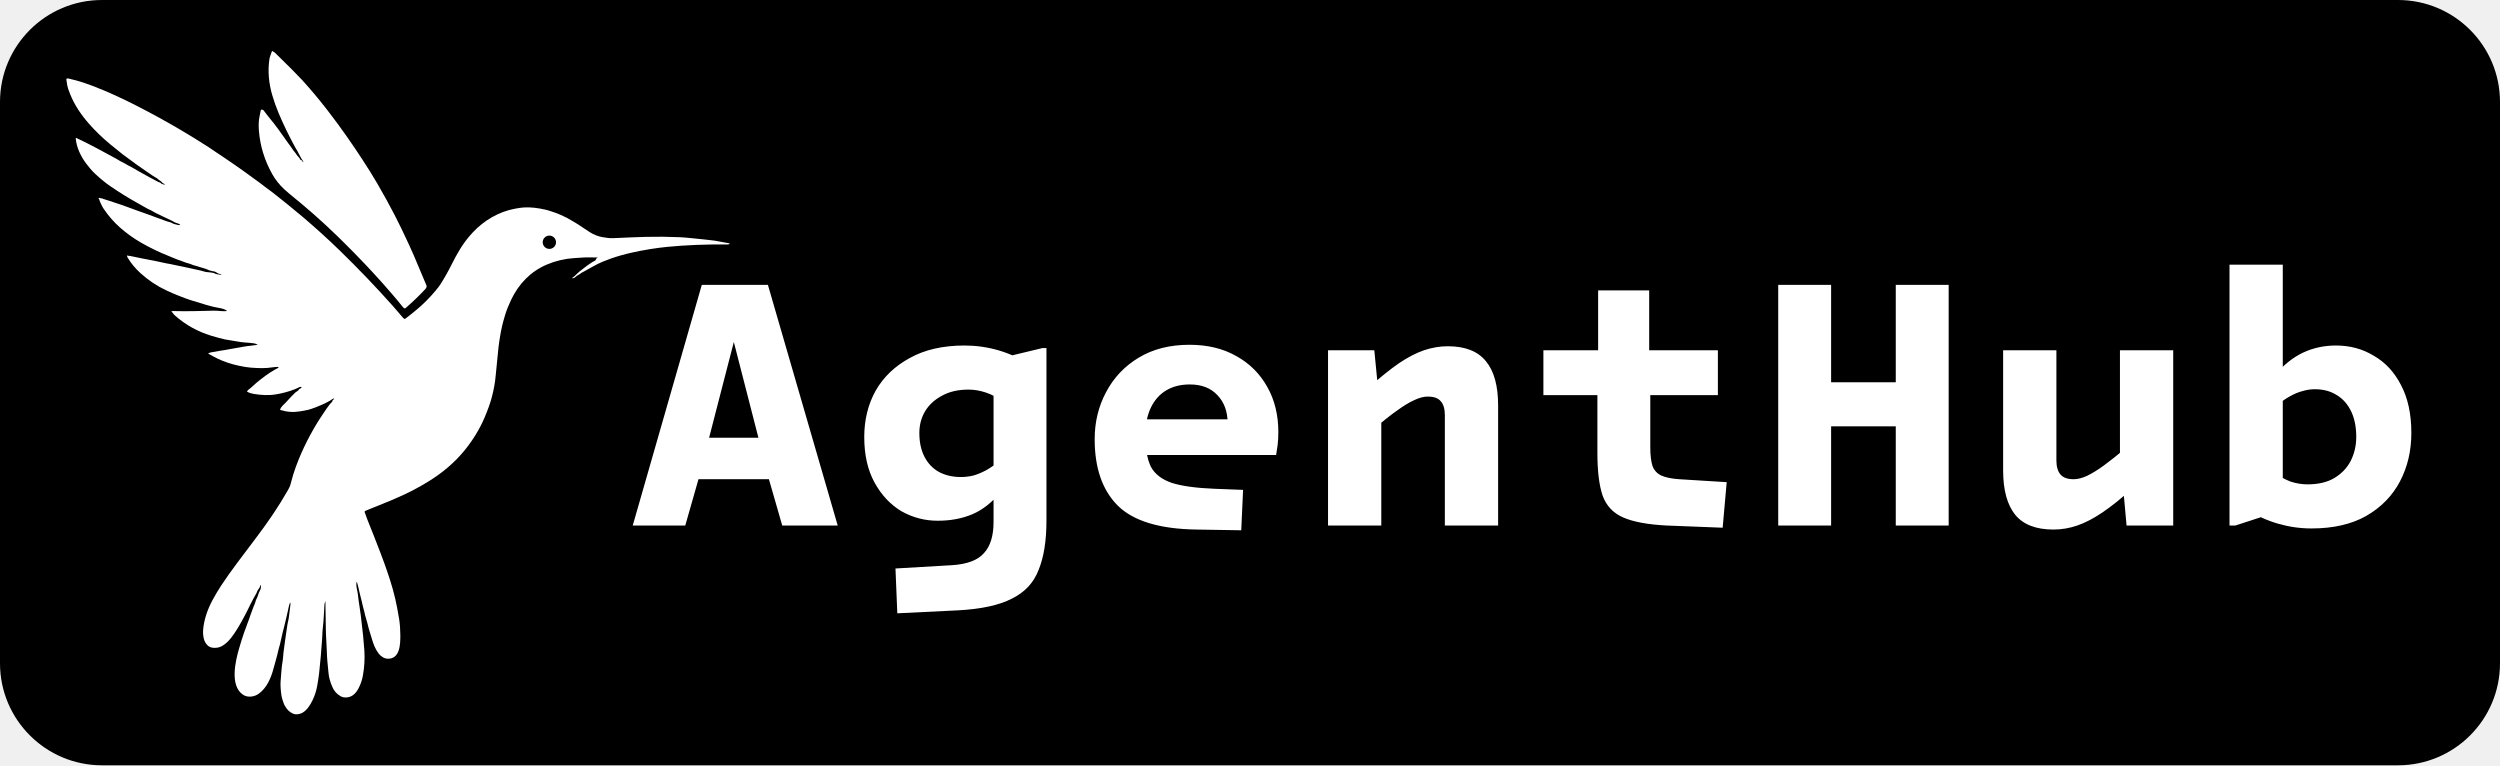
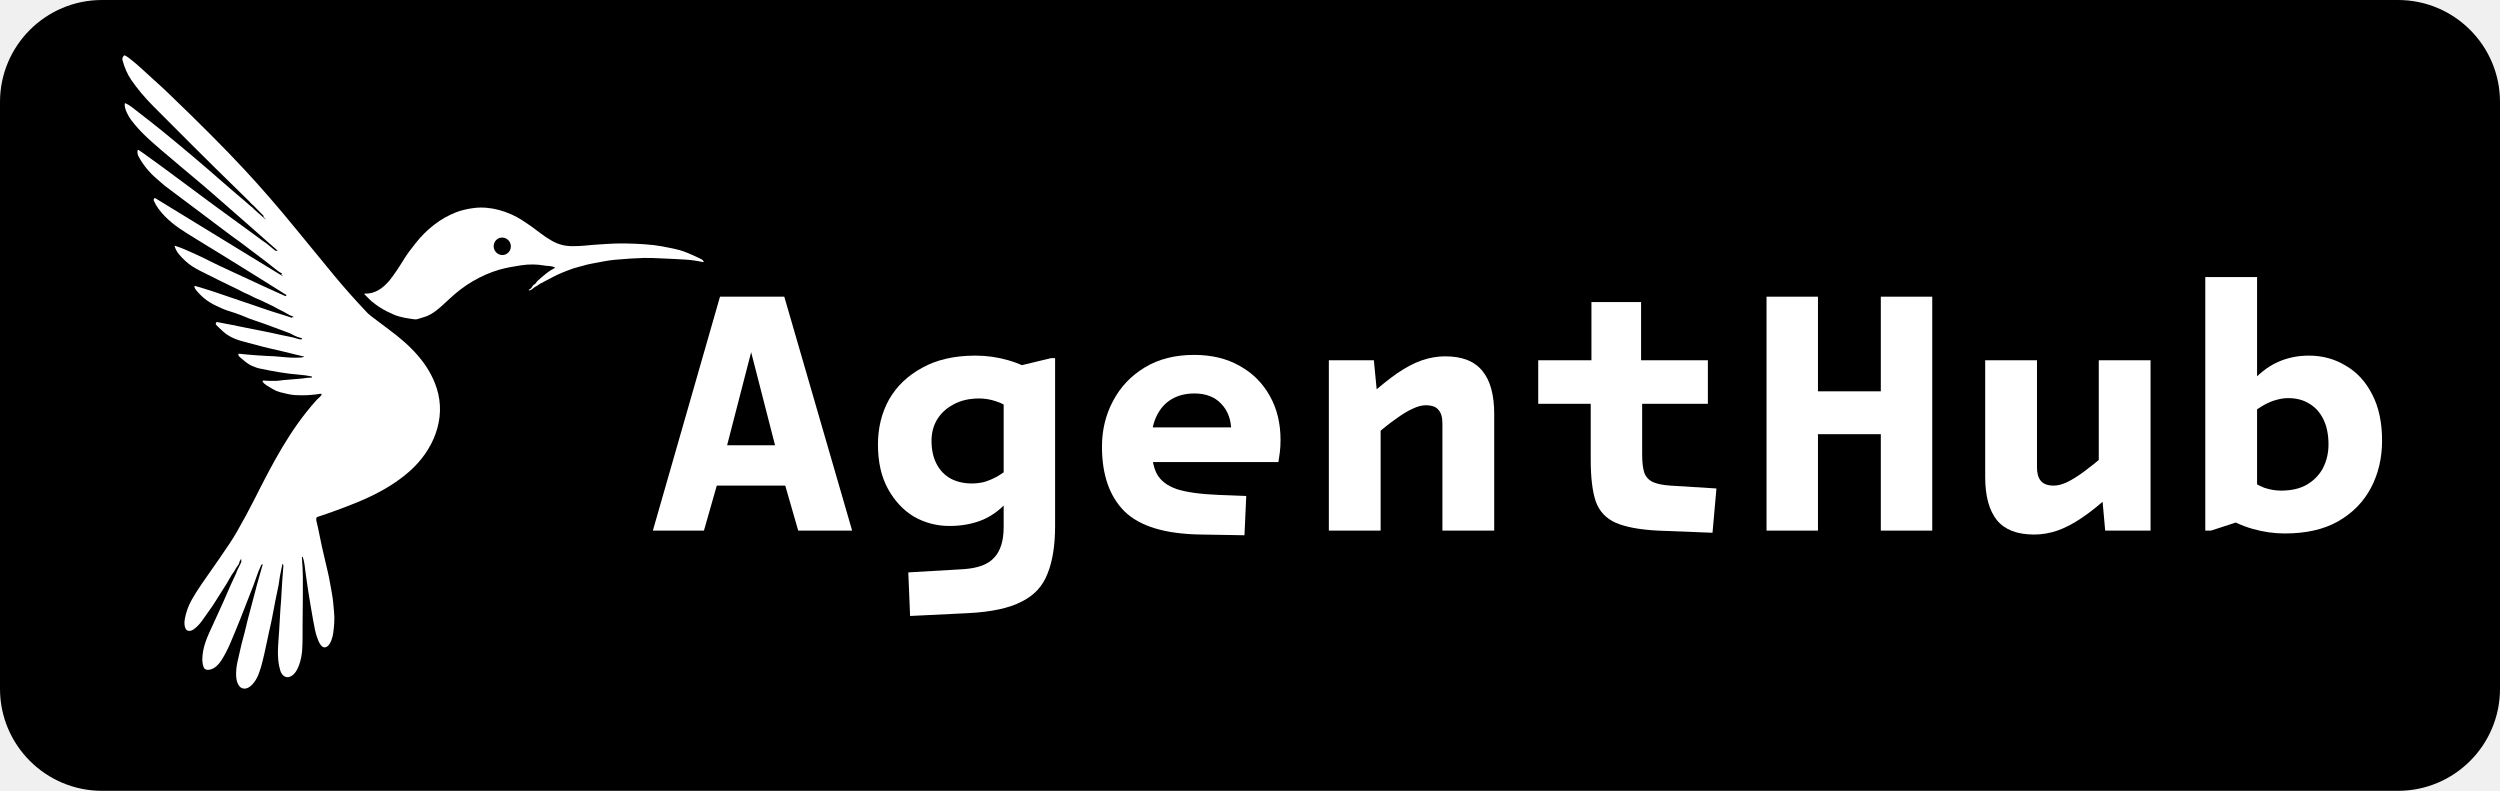
- <svg xmlns="http://www.w3.org/2000/svg" width="490" height="150" viewBox="0 0 490 150" fill="none">
-   <path d="M0 20C0 8.954 8.954 0 20 0H470C481.046 0 490 8.954 490 20V130C490 141.046 481.046 150 470 150H20C8.954 150 0 141.046 0 130V20Z" fill="black" />
-   <path d="M59.399 31.779L59.154 31.448C59.132 31.419 59.101 31.398 59.065 31.39C58.948 31.362 58.873 31.316 58.84 31.25C58.732 31.032 58.605 30.851 58.458 30.706C58.258 30.507 58.142 30.366 58.109 30.283C58.027 30.07 57.694 29.783 57.53 29.52C57.207 29.003 56.766 28.464 56.399 27.937C55.195 26.208 53.999 24.509 52.608 22.86C52.251 22.437 51.898 21.897 51.64 21.604C51.625 21.587 51.605 21.573 51.584 21.566L51.344 21.487C51.32 21.479 51.294 21.477 51.269 21.48C51.243 21.482 51.219 21.49 51.197 21.503C51.175 21.516 51.156 21.533 51.141 21.554C51.127 21.575 51.116 21.598 51.111 21.623C50.989 22.226 50.915 22.588 50.889 22.708C50.688 23.629 50.667 24.591 50.739 25.545C50.972 28.58 51.85 31.447 53.372 34.146C53.979 35.222 54.756 36.204 55.703 37.09C56.071 37.435 56.45 37.765 56.839 38.078C60.101 40.707 63.146 43.394 65.976 46.141C68.402 48.496 70.744 50.889 73.001 53.321C73.911 54.3 74.588 55.046 75.033 55.558C76.163 56.86 77.601 58.465 78.834 60.027C78.956 60.18 79.079 60.306 79.204 60.404C79.242 60.434 79.29 60.45 79.339 60.449C79.388 60.448 79.435 60.43 79.472 60.399C80.854 59.216 82.153 57.966 83.37 56.649C83.54 56.466 83.622 56.271 83.617 56.064C83.616 56.032 83.609 56 83.596 55.97C82.483 53.402 81.362 50.552 80.197 48.029C79.147 45.755 78.216 43.829 77.404 42.252C76.414 40.329 75.281 38.267 74.004 36.065C72.208 32.971 70.076 29.77 67.911 26.667C66.808 25.088 65.575 23.415 64.213 21.649C62.627 19.594 60.973 17.608 59.238 15.706C58.311 14.691 56.523 12.895 53.873 10.318C53.827 10.273 53.772 10.237 53.712 10.212C53.599 10.164 53.492 10.098 53.391 10.014C53.384 10.008 53.375 10.003 53.366 10.001C53.357 9.999 53.347 10 53.338 10.002C53.329 10.005 53.321 10.01 53.314 10.016C53.308 10.023 53.303 10.031 53.3 10.04C53.157 10.533 52.884 11.053 52.808 11.563C52.453 13.95 52.683 16.364 53.384 18.727C53.741 19.93 54.148 21.075 54.605 22.162C55.518 24.335 56.607 26.581 57.87 28.898C58.096 29.312 58.375 29.683 58.576 30.162C58.597 30.214 58.623 30.264 58.654 30.31C58.891 30.673 59.018 31.058 59.291 31.41C59.38 31.524 59.434 31.639 59.455 31.755C59.456 31.761 59.455 31.768 59.452 31.775C59.449 31.781 59.443 31.786 59.437 31.789C59.431 31.791 59.423 31.792 59.416 31.79C59.41 31.788 59.404 31.785 59.399 31.779Z" fill="white" />
-   <path d="M63.657 118.159C63.662 118.163 63.669 118.17 63.676 118.179L63.679 118.181L63.682 118.181L63.685 118.18L63.686 118.177L63.736 117.853C63.736 117.85 63.738 117.848 63.74 117.846C63.742 117.844 63.745 117.843 63.748 117.843C63.75 117.842 63.753 117.843 63.755 117.844C63.758 117.845 63.76 117.847 63.761 117.85C63.787 117.908 63.795 117.961 63.787 118.008C63.776 118.066 63.779 118.448 63.798 119.155C63.828 120.307 63.85 121.707 63.865 123.353C63.878 124.766 64.027 126.369 64.058 127.639C64.093 129.123 64.227 130.248 64.382 131.847C64.48 132.848 64.702 133.611 65.146 134.655C65.48 135.439 66.017 136.04 66.758 136.456C66.987 136.584 67.202 136.661 67.404 136.685C68.778 136.854 69.679 136.061 70.275 134.905C70.69 134.103 70.974 133.275 71.126 132.42C71.421 130.776 71.518 129.144 71.418 127.524C71.318 125.921 71.085 123.635 70.72 120.665C70.648 120.075 70.56 119.461 70.457 118.824C70.321 117.979 70.217 117.2 70.145 116.488C70.099 116.034 69.977 115.646 69.893 115.155C69.837 114.834 69.827 114.491 69.863 114.127C69.864 114.12 69.867 114.112 69.871 114.106C69.875 114.1 69.881 114.095 69.887 114.092C69.894 114.089 69.901 114.087 69.909 114.087C69.916 114.088 69.923 114.09 69.93 114.094C69.954 114.107 69.972 114.131 69.984 114.164C70.039 114.312 70.101 114.526 70.168 114.806C70.327 115.46 70.45 115.995 70.537 116.411C70.684 117.115 70.897 117.701 71.02 118.399C71.104 118.877 71.315 119.448 71.392 119.836C71.503 120.389 71.648 120.946 71.828 121.506C72.087 122.308 72.171 122.936 72.411 123.653C72.537 124.026 72.685 124.514 72.858 125.119C73.189 126.285 73.564 127.238 74.236 128.121C74.419 128.363 74.678 128.59 75.011 128.802C75.313 128.994 75.638 129.096 75.989 129.108C78.424 129.193 78.477 126.182 78.466 124.482C78.458 123.348 78.383 122.318 78.24 121.393C78.175 120.965 78.045 120.229 77.851 119.187C77.383 116.669 76.687 114.265 75.792 111.715C75.574 111.092 75.411 110.631 75.305 110.334C75.01 109.505 74.341 107.753 73.299 105.078C72.721 103.593 71.99 101.904 71.466 100.344C71.459 100.324 71.458 100.304 71.463 100.284C71.468 100.265 71.479 100.248 71.494 100.234C71.59 100.15 71.702 100.082 71.829 100.03C74.617 98.9 76.247 98.24 76.718 98.051C76.968 97.95 77.27 97.797 77.592 97.662C79.814 96.725 81.961 95.614 84.031 94.33C86.713 92.667 89.041 90.718 90.976 88.368C92.541 86.467 93.969 84.214 94.961 81.876C95.616 80.331 96.089 79.006 96.382 77.902C96.777 76.415 97.035 74.982 97.157 73.604C97.305 71.941 97.448 70.808 97.57 69.408C97.734 67.511 98.016 65.666 98.416 63.875C98.512 63.441 98.713 62.714 99.017 61.692C99.277 60.822 99.671 59.834 100.199 58.728C101.673 55.643 104.001 53.197 107.207 51.844C108.91 51.124 110.69 50.706 112.547 50.587C113.507 50.525 114.1 50.487 114.327 50.472C115.253 50.41 116.128 50.473 117.075 50.469C117.084 50.469 117.094 50.472 117.101 50.478C117.108 50.484 117.113 50.492 117.115 50.501C117.117 50.51 117.115 50.52 117.111 50.528C117.107 50.536 117.099 50.543 117.091 50.546C117.001 50.583 116.919 50.635 116.844 50.703C116.83 50.716 116.819 50.732 116.811 50.749C116.803 50.767 116.799 50.786 116.798 50.805C116.798 50.878 116.789 50.93 116.772 50.959C116.756 50.989 116.734 51.014 116.707 51.035C116.557 51.153 116.288 51.247 116.089 51.376C115.345 51.857 114.756 52.279 114.321 52.641C113.995 52.913 113.798 53.066 113.731 53.103C113.687 53.126 113.648 53.156 113.614 53.191C113.259 53.554 112.978 53.738 112.651 54.08C112.527 54.208 112.366 54.335 112.167 54.46C112.159 54.465 112.153 54.472 112.149 54.481C112.146 54.49 112.146 54.499 112.149 54.508C112.152 54.517 112.157 54.525 112.165 54.53C112.172 54.536 112.182 54.538 112.191 54.538C112.437 54.529 112.635 54.447 112.783 54.294C112.997 54.072 113.056 54.065 113.276 53.938C113.404 53.864 113.475 53.821 113.488 53.81C113.76 53.585 114.188 53.328 114.771 53.041C114.806 53.024 115.144 52.834 115.786 52.471C116.793 51.904 117.567 51.513 118.11 51.298C118.904 50.985 119.439 50.779 119.715 50.681C120.964 50.236 122.537 49.8 123.824 49.515C126.22 48.984 128.534 48.609 130.764 48.389C134.454 48.026 138.407 47.87 142.623 47.92C142.762 47.922 142.879 47.886 142.975 47.811C142.985 47.803 142.992 47.792 142.996 47.78C143.001 47.768 143.001 47.756 142.998 47.743C142.995 47.731 142.989 47.72 142.979 47.712C142.97 47.703 142.959 47.698 142.947 47.696C141.605 47.452 140.875 47.318 140.757 47.292C139.877 47.102 139.238 47.097 138.32 46.967C138.035 46.926 137.709 46.891 137.341 46.861C136.235 46.773 134.604 46.552 133.229 46.492C130.931 46.394 128.723 46.372 126.606 46.427C125.075 46.467 122.939 46.55 120.199 46.679C119.632 46.705 118.906 46.636 118.022 46.472C117.176 46.315 116.342 45.976 115.523 45.455C114.457 44.779 113.605 44.138 112.576 43.537C111.701 43.027 111.237 42.759 111.184 42.732C110.246 42.259 109.521 41.934 109.011 41.759C108.277 41.508 107.516 41.224 106.846 41.079C105.404 40.768 104.142 40.583 102.706 40.659C102.302 40.681 101.697 40.766 100.893 40.914C97.754 41.494 94.844 43.23 92.677 45.541C91.688 46.596 90.835 47.721 90.118 48.916C89.54 49.883 89.1 50.668 88.558 51.761C87.837 53.215 87.064 54.579 86.239 55.854C86.094 56.078 85.824 56.429 85.427 56.908C84.218 58.369 82.889 59.694 81.441 60.884C80.538 61.626 79.856 62.165 79.394 62.502C79.382 62.511 79.367 62.516 79.352 62.518C79.337 62.519 79.322 62.517 79.309 62.51C79.194 62.458 79.085 62.378 78.981 62.272C78.935 62.225 78.602 61.836 77.979 61.105C77.511 60.555 77.177 60.167 76.977 59.942C73.671 56.234 70.212 52.623 66.6 49.109C64.28 46.85 61.979 44.782 59.589 42.728C59.03 42.248 57.955 41.358 56.363 40.059C55.816 39.613 55.385 39.269 55.07 39.027C54.295 38.432 53.373 37.645 52.575 37.091C52.026 36.708 51.492 36.258 50.98 35.883C48.495 34.062 46.883 32.902 46.146 32.404C45.23 31.783 44.365 31.193 43.553 30.631C43.131 30.338 42.746 30.084 42.399 29.867C41.909 29.562 41.439 29.194 40.868 28.831C38.676 27.437 37.23 26.539 36.53 26.137C35.217 25.383 34.444 24.873 33.608 24.418C33.475 24.345 33.246 24.216 32.919 24.031C30.327 22.562 27.675 21.159 24.962 19.821C24.25 19.471 23.689 19.204 23.279 19.021C22.334 18.6 21.768 18.342 21.58 18.249C20.954 17.939 20.18 17.659 19.511 17.38C17.663 16.61 15.603 15.873 13.509 15.406C13.382 15.378 13.255 15.372 13.128 15.39C13.089 15.395 13.054 15.416 13.03 15.448C13.006 15.479 12.996 15.519 13.001 15.558C13.048 15.886 13.106 16.271 13.177 16.715C13.23 17.053 13.415 17.619 13.732 18.413C14.6 20.584 15.884 22.474 17.413 24.225C18.646 25.638 20.05 26.994 21.625 28.295C22.78 29.249 23.6 29.911 24.083 30.281C24.612 30.685 25.165 31.055 25.63 31.412C27.005 32.47 28.555 33.469 29.967 34.465C30.293 34.694 30.681 34.839 30.931 35.074C31.117 35.249 31.32 35.401 31.542 35.528C31.571 35.545 31.598 35.566 31.62 35.592L31.855 35.857C31.874 35.878 31.897 35.894 31.922 35.905C32.106 35.982 32.219 36.037 32.261 36.07C32.273 36.08 32.282 36.093 32.286 36.108C32.289 36.124 32.288 36.14 32.281 36.154C32.275 36.168 32.264 36.18 32.25 36.187C32.236 36.194 32.22 36.197 32.204 36.194C31.865 36.135 31.63 36.028 31.497 35.873C31.46 35.829 31.411 35.798 31.356 35.782C30.858 35.641 30.466 35.327 30.049 35.142C29.538 34.915 29.136 34.626 28.6 34.359C28.064 34.093 27.565 33.759 27.034 33.483C26.732 33.327 26.454 33.164 26.197 32.996C25.863 32.775 25.517 32.633 25.06 32.384C24.755 32.217 24.529 32.09 24.384 32.001C24.027 31.785 23.579 31.619 23.19 31.352C23.13 31.311 22.974 31.22 22.721 31.08C21.694 30.514 20.469 29.85 19.046 29.09C17.73 28.388 16.377 27.707 14.985 27.047C14.97 27.039 14.952 27.036 14.935 27.038C14.917 27.039 14.901 27.045 14.886 27.055C14.872 27.065 14.861 27.078 14.853 27.094C14.846 27.11 14.843 27.127 14.844 27.144C14.996 28.902 15.84 30.671 16.897 32.061C17.395 32.717 17.94 33.396 18.562 33.983C19.629 34.99 20.659 35.834 21.653 36.514C23.411 37.718 25.181 38.814 26.962 39.801C27.324 40.002 27.525 40.115 27.566 40.141C27.819 40.306 28.019 40.421 28.166 40.486C28.542 40.651 28.841 40.908 29.195 41.04C29.588 41.186 30.013 41.491 30.471 41.717C31.239 42.097 31.689 42.316 31.821 42.375C32.261 42.572 32.555 42.71 32.703 42.791C33.176 43.047 33.66 43.212 34.112 43.504C34.218 43.573 34.524 43.691 35.029 43.856C35.072 43.87 35.111 43.892 35.146 43.92L35.288 44.035C35.292 44.039 35.296 44.043 35.297 44.049C35.299 44.054 35.299 44.06 35.298 44.066C35.296 44.072 35.293 44.077 35.288 44.081C35.284 44.084 35.278 44.087 35.272 44.088L35.038 44.121C35.017 44.124 34.995 44.122 34.975 44.116C34.67 44.023 33.975 43.93 33.587 43.653C33.56 43.634 33.53 43.62 33.499 43.611C33.16 43.512 32.881 43.447 32.555 43.328C30.706 42.662 29.428 42.194 28.72 41.923C28.137 41.701 27.678 41.569 27.107 41.352C24.915 40.522 23.025 39.86 21.437 39.366C20.734 39.148 20.359 39.027 20.312 39.005C20.052 38.88 19.718 38.848 19.4 38.779C19.387 38.776 19.374 38.778 19.362 38.783C19.35 38.788 19.339 38.796 19.332 38.807C19.325 38.818 19.321 38.831 19.322 38.844C19.322 38.857 19.326 38.87 19.333 38.88C19.405 38.981 19.458 39.093 19.493 39.218C19.593 39.58 19.698 39.748 19.937 40.256C20.039 40.472 20.163 40.69 20.311 40.91C21.238 42.293 22.305 43.518 23.513 44.586C24.782 45.709 26.15 46.694 27.617 47.541C29.338 48.537 31.185 49.427 33.157 50.213C33.534 50.364 33.847 50.492 34.097 50.598C34.531 50.781 34.792 50.886 34.882 50.913C35.601 51.131 36.283 51.482 37.058 51.658C37.151 51.679 37.242 51.709 37.33 51.747C37.666 51.895 37.953 51.997 38.191 52.054C38.535 52.136 38.826 52.223 39.066 52.315C39.272 52.395 39.673 52.514 40.271 52.673C40.335 52.69 40.398 52.714 40.458 52.745C40.837 52.935 41.191 53.061 41.521 53.12C41.87 53.184 42.06 53.22 42.091 53.228C42.161 53.247 42.227 53.276 42.289 53.314L42.723 53.579C42.743 53.592 42.765 53.601 42.788 53.608L43.339 53.771C43.352 53.774 43.364 53.782 43.371 53.793C43.378 53.804 43.38 53.818 43.377 53.831C43.375 53.844 43.367 53.855 43.355 53.862C43.344 53.869 43.331 53.872 43.318 53.869L42.414 53.73C42.38 53.726 42.348 53.715 42.319 53.697C41.819 53.399 41.116 53.389 40.4 53.311C40.322 53.302 40.245 53.286 40.17 53.261C39.838 53.152 39.526 53.068 39.235 53.007C38.116 52.775 36.927 52.515 35.667 52.228C35.274 52.139 34.95 52.075 34.694 52.036C34.24 51.969 33.876 51.83 33.403 51.759C32.396 51.609 31.258 51.3 30.236 51.111C28.531 50.794 27.073 50.504 25.863 50.24C25.552 50.172 25.339 50.139 25.223 50.142C25.092 50.144 25.082 50.104 24.995 50.068C24.986 50.064 24.977 50.063 24.967 50.064C24.958 50.065 24.949 50.068 24.941 50.073C24.933 50.079 24.926 50.086 24.922 50.094C24.917 50.102 24.915 50.111 24.915 50.121C24.914 50.261 24.945 50.384 25.01 50.49C25.701 51.623 26.546 52.641 27.544 53.545C29.072 54.928 30.747 56.047 32.567 56.901C33.554 57.364 34.437 57.743 35.216 58.037C36.028 58.343 36.639 58.605 37.373 58.828C38.636 59.211 39.655 59.522 40.431 59.761C41.261 60.018 42.241 60.246 43.37 60.446C43.747 60.512 44.12 60.673 44.489 60.929C44.492 60.932 44.495 60.935 44.497 60.939C44.498 60.943 44.498 60.947 44.498 60.951C44.496 60.955 44.494 60.958 44.491 60.961C44.488 60.964 44.484 60.965 44.48 60.966C44.089 61.003 43.707 61.005 43.333 60.971C42.987 60.94 42.419 60.879 41.933 60.892C39.243 60.962 36.592 61.04 33.872 60.967C33.776 60.964 33.695 60.976 33.628 61.002C33.622 61.004 33.616 61.008 33.612 61.013C33.608 61.017 33.604 61.023 33.602 61.029C33.6 61.035 33.6 61.042 33.601 61.048C33.602 61.055 33.605 61.061 33.608 61.066C33.657 61.137 33.78 61.197 33.851 61.333C33.924 61.472 34.094 61.66 34.361 61.897C36.396 63.688 38.728 64.986 41.358 65.791C42.302 66.08 43.214 66.326 44.096 66.527C44.339 66.583 44.686 66.642 45.137 66.703C46.021 66.822 47.182 67.078 47.861 67.115C48.524 67.151 49.157 67.211 49.761 67.293C50.016 67.328 50.254 67.414 50.473 67.553C50.477 67.555 50.479 67.558 50.481 67.562C50.482 67.566 50.483 67.57 50.482 67.574C50.481 67.578 50.479 67.582 50.476 67.584C50.473 67.587 50.469 67.589 50.465 67.59C49.871 67.682 49.381 67.745 48.995 67.779C48.62 67.812 48.132 67.881 47.531 67.986C45.925 68.267 45.077 68.418 44.988 68.437C44.607 68.522 43.998 68.625 43.158 68.748C42.642 68.823 42.034 68.93 41.332 69.069C41.23 69.09 41.067 69.141 40.841 69.224C40.836 69.225 40.831 69.229 40.827 69.233C40.823 69.237 40.82 69.243 40.819 69.248C40.818 69.254 40.818 69.26 40.819 69.266C40.821 69.271 40.824 69.276 40.828 69.28C40.884 69.337 40.958 69.391 41.051 69.444C41.718 69.82 42.266 70.11 42.695 70.313C43.964 70.914 45.336 71.37 46.809 71.682C47.766 71.885 48.532 72.008 49.106 72.053C50.62 72.169 52.045 72.226 53.464 71.99C53.647 71.96 53.809 71.941 53.949 71.935C54.237 71.921 54.452 71.883 54.553 71.961C54.565 71.97 54.574 71.982 54.58 71.995C54.585 72.008 54.587 72.023 54.586 72.037C54.584 72.052 54.579 72.066 54.571 72.077C54.562 72.089 54.551 72.098 54.538 72.104C54.113 72.302 53.595 72.597 52.982 72.99C52.428 73.346 51.764 73.828 50.989 74.436C50.447 74.862 49.98 75.262 49.587 75.636C49.382 75.832 49.237 75.962 49.153 76.026C48.823 76.28 48.549 76.452 48.425 76.712C48.419 76.724 48.418 76.737 48.422 76.75C48.427 76.763 48.436 76.774 48.447 76.78C48.824 76.985 49.25 77.127 49.726 77.205C51.179 77.445 52.638 77.539 54.106 77.293C55.398 77.077 56.632 76.74 57.809 76.283C57.982 76.216 58.153 76.139 58.321 76.052C58.565 75.927 58.897 75.737 59.073 75.86C59.081 75.866 59.089 75.874 59.094 75.883C59.1 75.892 59.103 75.902 59.104 75.913C59.105 75.923 59.104 75.934 59.101 75.944C59.097 75.954 59.092 75.964 59.084 75.972C58.969 76.096 58.827 76.193 58.657 76.263C58.632 76.273 58.612 76.291 58.598 76.314L58.503 76.478C58.489 76.503 58.469 76.524 58.445 76.54C58.165 76.716 57.989 76.838 57.918 76.905C57.471 77.322 56.847 77.972 56.045 78.856C55.587 79.361 55.074 79.681 54.901 80.301C54.898 80.311 54.899 80.322 54.904 80.332C54.909 80.341 54.918 80.348 54.928 80.352C56.211 80.756 57.514 80.846 58.837 80.622C59.291 80.544 59.811 80.446 60.394 80.327C60.636 80.278 61.143 80.108 61.915 79.819C61.918 79.817 62.361 79.633 63.244 79.264C63.548 79.138 63.77 79.031 63.91 78.946C64.325 78.694 64.603 78.614 64.932 78.358C65.055 78.263 65.198 78.181 65.362 78.114C65.383 78.105 65.408 78.104 65.43 78.111C65.453 78.119 65.471 78.134 65.483 78.155L65.496 78.177C65.502 78.187 65.504 78.199 65.501 78.21C65.498 78.221 65.491 78.23 65.481 78.236L65.269 78.358C65.252 78.367 65.239 78.38 65.228 78.396C65.218 78.412 65.211 78.43 65.209 78.449C65.167 78.811 64.871 78.941 64.672 79.192C64.398 79.539 64.192 79.816 64.055 80.022C63.414 80.981 62.74 81.945 62.264 82.728C60.302 85.95 58.619 89.389 57.476 93.004C57.377 93.318 57.178 94.028 56.882 95.134C56.834 95.311 56.67 95.645 56.391 96.138C54.604 99.294 52.56 102.274 50.313 105.251C48.345 107.858 47.097 109.516 46.568 110.223C45.352 111.851 44.307 113.323 43.434 114.64C42.846 115.527 42.267 116.494 41.697 117.542C40.705 119.367 39.958 121.457 39.808 123.52C39.768 124.061 39.819 124.632 39.962 125.232C40.115 125.885 40.662 126.701 41.363 126.888C41.778 126.998 42.226 127.01 42.707 126.923C43.691 126.745 44.703 125.791 45.31 125.003C45.957 124.163 46.627 123.116 47.321 121.864C47.897 120.822 48.283 120.094 48.48 119.679C49.001 118.577 49.184 118.256 49.765 117.139C49.986 116.715 50.285 116.316 50.419 115.899C50.462 115.765 50.542 115.626 50.661 115.481C50.863 115.236 51.006 114.964 51.089 114.665C51.09 114.659 51.094 114.654 51.099 114.651C51.103 114.648 51.109 114.646 51.115 114.646C51.121 114.646 51.126 114.649 51.131 114.652C51.135 114.656 51.138 114.661 51.139 114.667C51.217 115.074 51.097 115.499 50.867 115.906C50.637 116.313 50.587 116.783 50.369 117.181C50.22 117.451 50.098 117.774 50.004 118.149C49.935 118.419 49.761 118.722 49.688 118.93C49.488 119.502 49.279 120.065 49.063 120.619C48.909 121.012 48.823 121.426 48.641 121.823C48.449 122.243 48.324 122.741 48.164 123.129C48.043 123.42 47.939 123.695 47.851 123.953C47.479 125.046 47.142 126.122 46.838 127.181C46.129 129.656 45.033 134.342 47.588 136.138C48.538 136.806 49.87 136.589 50.738 135.954C52.279 134.831 53.109 132.914 53.59 131.099C53.971 129.663 54.3 128.678 54.581 127.35C54.649 127.025 54.803 126.612 54.888 126.234C55.111 125.236 55.273 124.521 55.373 124.089C55.581 123.198 55.808 122.477 55.945 121.802C56.097 121.062 56.441 119.82 56.579 119.012C56.63 118.712 56.718 118.425 56.841 118.151C56.844 118.145 56.849 118.14 56.855 118.137C56.861 118.134 56.868 118.133 56.874 118.135C56.881 118.136 56.887 118.139 56.892 118.144C56.896 118.149 56.899 118.155 56.899 118.162L56.925 118.498C56.925 118.5 56.925 118.503 56.925 118.507C56.837 119.444 56.711 120.028 56.631 120.874C56.578 121.435 56.348 122.193 56.296 122.688C56.248 123.131 56.162 123.461 56.122 123.848C56.079 124.264 56.027 124.631 55.966 124.947C55.827 125.663 55.779 126.491 55.657 127.196C55.498 128.112 55.517 128.958 55.36 129.818C55.282 130.248 55.221 130.736 55.176 131.285C55.109 132.133 55.051 132.863 55.003 133.475C54.946 134.207 54.995 135.126 55.149 136.231C55.227 136.795 55.416 137.276 55.605 137.853C55.714 138.185 56.002 138.615 56.2 138.893C56.557 139.393 57.285 139.952 57.912 139.994C59.019 140.069 59.824 139.469 60.469 138.583C61.031 137.808 61.481 136.9 61.816 135.857C62.11 134.948 62.254 133.992 62.411 132.975C62.471 132.592 62.518 132.229 62.553 131.886C62.759 129.874 62.867 128.777 62.877 128.595C62.95 127.25 63.117 125.923 63.162 124.736C63.19 123.971 63.228 123.407 63.275 123.043C63.48 121.468 63.485 119.771 63.583 118.618C63.599 118.429 63.619 118.278 63.641 118.166L63.643 118.161L63.647 118.158L63.652 118.157L63.657 118.159ZM106.369 47.481C106.369 47.135 106.506 46.803 106.751 46.559C106.997 46.314 107.329 46.177 107.676 46.177C108.022 46.177 108.355 46.314 108.6 46.559C108.845 46.803 108.982 47.135 108.982 47.481C108.982 47.827 108.845 48.158 108.6 48.403C108.355 48.647 108.022 48.785 107.676 48.785C107.329 48.785 106.997 48.647 106.751 48.403C106.506 48.158 106.369 47.827 106.369 47.481ZM57.01 118.284C57.012 118.324 57.002 118.36 56.977 118.392C56.975 118.396 56.971 118.398 56.966 118.399C56.962 118.4 56.958 118.4 56.954 118.398C56.95 118.396 56.947 118.393 56.945 118.389C56.943 118.385 56.942 118.38 56.943 118.376L56.972 118.28C56.973 118.275 56.975 118.271 56.979 118.268C56.983 118.265 56.988 118.263 56.993 118.264C56.998 118.264 57.002 118.267 57.006 118.27C57.009 118.274 57.01 118.279 57.01 118.284Z" fill="white" />
-   <path d="M134.671 93.928L136.687 85.792H150.151L152.311 93.928H134.671ZM134.311 103H124.015L137.551 55.84H145.543L144.823 63.184L138.055 89.392H138.199L134.311 103ZM164.191 103H153.319L149.503 89.752L149.647 89.68L142.879 63.328L143.095 55.84H150.511L164.191 103ZM194.737 102.28V70.528L204.313 68.224H205.105V102.064C205.105 105.952 204.601 109.144 203.593 111.64C202.633 114.184 200.881 116.08 198.337 117.328C195.841 118.624 192.289 119.392 187.681 119.632L175.873 120.208L175.513 111.424L186.601 110.776C189.577 110.584 191.665 109.792 192.865 108.4C194.113 107.056 194.737 105.016 194.737 102.28ZM169.393 85.648C169.393 82.288 170.137 79.264 171.625 76.576C173.161 73.888 175.393 71.752 178.321 70.168C181.249 68.536 184.825 67.72 189.049 67.72C191.305 67.72 193.513 68.032 195.673 68.656C197.833 69.28 199.873 70.216 201.793 71.464L197.257 79.168C195.769 78.064 194.425 77.32 193.225 76.936C192.073 76.552 190.945 76.36 189.841 76.36C187.777 76.36 186.025 76.768 184.585 77.584C183.145 78.352 182.041 79.384 181.273 80.68C180.553 81.928 180.193 83.32 180.193 84.856C180.193 86.68 180.529 88.24 181.201 89.536C181.873 90.832 182.809 91.816 184.009 92.488C185.257 93.16 186.697 93.496 188.329 93.496C189.145 93.496 189.961 93.4 190.777 93.208C191.593 92.968 192.409 92.632 193.225 92.2C194.089 91.72 195.001 91.096 195.961 90.328L196.321 96.232C194.545 98.392 192.649 99.904 190.633 100.768C188.617 101.632 186.337 102.064 183.793 102.064C181.249 102.064 178.873 101.44 176.665 100.192C174.505 98.896 172.753 97.024 171.409 94.576C170.065 92.128 169.393 89.152 169.393 85.648ZM238.028 95.8L243.644 96.016L243.284 103.936L234.572 103.792C227.324 103.696 222.164 102.136 219.092 99.112C216.068 96.088 214.556 91.744 214.556 86.08C214.556 82.72 215.3 79.648 216.788 76.864C218.276 74.032 220.412 71.776 223.196 70.096C225.98 68.416 229.292 67.576 233.132 67.576C236.684 67.576 239.756 68.32 242.348 69.808C244.94 71.248 246.956 73.264 248.396 75.856C249.836 78.4 250.556 81.352 250.556 84.712C250.556 85.624 250.508 86.464 250.412 87.232C250.316 88 250.22 88.648 250.124 89.176H221.468V82.192H246.02L240.62 82.984C240.62 80.68 239.948 78.832 238.604 77.44C237.308 76.048 235.508 75.352 233.204 75.352C231.428 75.352 229.892 75.736 228.596 76.504C227.3 77.272 226.292 78.4 225.572 79.888C224.852 81.376 224.492 83.2 224.492 85.36C224.492 87.952 224.852 89.992 225.572 91.48C226.34 92.92 227.708 93.976 229.676 94.648C231.644 95.272 234.428 95.656 238.028 95.8ZM269.366 68.656L270.374 79.024H270.734V103H260.294V68.656H269.366ZM269.582 83.848L268.142 76.072C270.398 74.056 272.39 72.448 274.118 71.248C275.894 70.048 277.55 69.184 279.086 68.656C280.67 68.128 282.23 67.864 283.766 67.864C287.174 67.864 289.67 68.848 291.254 70.816C292.838 72.736 293.63 75.616 293.63 79.456V103H283.19V81.4C283.19 80.152 282.926 79.24 282.398 78.664C281.918 78.04 281.054 77.728 279.806 77.728C279.038 77.728 278.15 77.968 277.142 78.448C276.182 78.88 275.078 79.552 273.83 80.464C272.582 81.328 271.166 82.456 269.582 83.848ZM313.089 88.744V77.44H302.505V68.656H313.233V56.92H323.241V68.656H336.705V77.44H323.457V87.664C323.457 89.2 323.601 90.424 323.889 91.336C324.225 92.2 324.801 92.824 325.617 93.208C326.481 93.592 327.657 93.832 329.145 93.928L338.433 94.504L337.641 103.432L326.625 103C322.929 102.808 320.097 102.28 318.129 101.416C316.161 100.552 314.817 99.112 314.097 97.096C313.425 95.08 313.089 92.296 313.089 88.744ZM348.531 55.84H358.899V103H348.531V55.84ZM371.571 55.84H381.939V103H371.571V55.84ZM352.563 83.56V74.92H377.835V83.56H352.563ZM425.95 103H416.806L415.87 92.632H415.51V68.656H425.95V103ZM416.662 87.808L418.102 95.584C415.894 97.6 413.902 99.208 412.126 100.408C410.35 101.608 408.694 102.472 407.158 103C405.622 103.528 404.062 103.792 402.478 103.792C399.07 103.792 396.574 102.832 394.99 100.912C393.406 98.944 392.614 96.04 392.614 92.2V68.656H403.054V90.256C403.054 91.456 403.318 92.368 403.846 92.992C404.374 93.616 405.238 93.928 406.438 93.928C407.206 93.928 408.07 93.712 409.03 93.28C410.038 92.8 411.166 92.104 412.414 91.192C413.662 90.28 415.078 89.152 416.662 87.808ZM447.424 51.88V99.976L438.136 103H436.984V51.88H447.424ZM444.904 92.128C446.44 93.184 447.76 93.928 448.864 94.36C450.016 94.744 451.144 94.936 452.248 94.936C454.36 94.936 456.112 94.528 457.504 93.712C458.944 92.848 460.024 91.72 460.744 90.328C461.464 88.888 461.824 87.328 461.824 85.648C461.824 83.68 461.488 82 460.816 80.608C460.144 79.216 459.208 78.16 458.008 77.44C456.808 76.672 455.368 76.288 453.688 76.288C452.92 76.288 452.128 76.408 451.312 76.648C450.544 76.84 449.728 77.176 448.864 77.656C448.048 78.088 447.16 78.712 446.2 79.528L445.84 73.552C447.616 71.488 449.488 70 451.456 69.088C453.424 68.176 455.56 67.72 457.864 67.72C460.6 67.72 463.072 68.392 465.28 69.736C467.536 71.032 469.312 72.952 470.608 75.496C471.952 78.04 472.624 81.16 472.624 84.856C472.624 88.36 471.88 91.528 470.392 94.36C468.904 97.192 466.696 99.448 463.768 101.128C460.888 102.76 457.312 103.576 453.04 103.576C450.832 103.576 448.648 103.264 446.488 102.64C444.328 102.016 442.288 101.08 440.368 99.832L444.904 92.128Z" fill="white" />
+ <svg xmlns="http://www.w3.org/2000/svg" width="490" height="155" viewBox="0 0 490 155" fill="none">
+   <path d="M0 20C0 8.954 8.954 0 20 0H470C481.046 0 490 8.954 490 20V135C490 146.046 481.046 155 470 155H20C8.954 155 0 146.046 0 135V20Z" fill="black" />
+   <path d="M47.313 110.08C47.4 110.013 47.446 109.941 47.449 109.864C47.45 109.857 47.447 109.85 47.443 109.844C47.439 109.838 47.433 109.834 47.426 109.832C47.419 109.83 47.411 109.831 47.404 109.833C47.398 109.836 47.392 109.842 47.389 109.848C47.352 109.917 47.327 109.994 47.313 110.08C47.213 109.903 47.21 109.722 47.304 109.536C47.307 109.53 47.308 109.523 47.306 109.517C47.304 109.51 47.3 109.504 47.294 109.501H47.292C47.287 109.499 47.282 109.497 47.276 109.497C47.27 109.497 47.265 109.498 47.26 109.501C47.255 109.503 47.25 109.507 47.247 109.511C47.243 109.515 47.24 109.52 47.239 109.526C47.212 109.623 47.178 109.693 47.139 109.738C47.056 109.835 46.995 109.951 46.962 110.076C46.886 110.382 46.804 110.591 46.716 110.703C46.379 111.139 46.116 111.552 45.927 111.944C45.897 112.004 45.861 112.061 45.817 112.112C45.279 112.771 44.944 113.562 44.477 114.309C42.901 116.829 41.992 118.265 41.751 118.617C41.045 119.64 40.324 120.664 39.587 121.69C39.108 122.357 38.513 122.977 37.836 123.434C37.45 123.694 36.737 123.802 36.445 123.322C36.087 122.74 36.105 121.991 36.225 121.322C36.468 119.982 36.922 118.725 37.585 117.549C38.12 116.602 38.758 115.587 39.501 114.504C40.223 113.448 41.394 111.767 43.013 109.46C44.515 107.321 45.638 105.606 46.38 104.316C47.613 102.171 48.732 100.106 49.735 98.121C53.429 90.813 56.813 84.217 62.04 78.414C62.37 78.047 62.754 77.832 63.014 77.401C63.029 77.376 63.037 77.347 63.036 77.318C63.035 77.289 63.026 77.261 63.01 77.237C62.994 77.213 62.971 77.194 62.944 77.183C62.918 77.171 62.889 77.168 62.86 77.173C61.159 77.459 59.462 77.545 57.769 77.433C57.081 77.387 56.104 77.194 54.839 76.854C54.382 76.733 53.926 76.534 53.47 76.26C52.672 75.778 51.902 75.434 51.498 74.833C51.481 74.807 51.472 74.778 51.472 74.748C51.471 74.717 51.479 74.688 51.495 74.662C51.511 74.636 51.534 74.615 51.561 74.602C51.588 74.588 51.618 74.583 51.648 74.587C52.119 74.642 52.93 74.663 54.081 74.65C54.754 74.641 55.439 74.47 56.085 74.456C56.283 74.451 57.329 74.362 59.222 74.188C59.829 74.133 60.412 73.976 61.019 74.027C61.033 74.028 61.047 74.026 61.06 74.02C61.073 74.015 61.085 74.006 61.093 73.995L61.114 73.967C61.129 73.954 61.14 73.936 61.146 73.917C61.151 73.898 61.152 73.878 61.147 73.859C61.142 73.84 61.131 73.822 61.117 73.808C61.102 73.795 61.084 73.785 61.065 73.781C60.288 73.618 59.539 73.51 58.817 73.455C56.151 73.254 53.555 72.791 50.698 72.186C50.478 72.139 50.034 71.977 49.365 71.699C48.476 71.331 47.527 70.435 46.978 69.966C46.811 69.823 46.724 69.657 46.716 69.467C46.716 69.448 46.719 69.429 46.726 69.412C46.734 69.394 46.745 69.378 46.758 69.366C46.772 69.353 46.789 69.343 46.806 69.337C46.824 69.332 46.843 69.33 46.861 69.332C49.014 69.569 51.381 69.739 53.961 69.842C54.276 69.854 54.938 69.913 55.949 70.021C56.566 70.086 57.231 70.114 57.944 70.106C58.514 70.1 59.017 70.122 59.571 69.961C59.579 69.958 59.587 69.953 59.592 69.946C59.598 69.939 59.6 69.93 59.6 69.921C59.599 69.912 59.596 69.904 59.59 69.897C59.584 69.89 59.576 69.886 59.567 69.885C59.074 69.782 58.162 69.56 56.83 69.219C54.477 68.613 52.068 68.155 50.101 67.574C47.851 66.912 45.64 66.696 43.764 65.005C43.166 64.469 42.708 64.03 42.388 63.69C42.349 63.649 42.321 63.599 42.304 63.545C42.288 63.492 42.284 63.434 42.293 63.379C42.302 63.323 42.324 63.27 42.357 63.224C42.39 63.179 42.434 63.141 42.483 63.115C42.486 63.114 42.551 63.125 42.68 63.148C45.909 63.736 49.352 64.503 51.84 64.961C53.444 65.257 54.936 65.662 56.519 65.945C57.132 66.055 57.775 66.219 58.445 66.438C58.512 66.459 58.581 66.474 58.65 66.484L59.091 66.54C59.096 66.541 59.102 66.541 59.107 66.539C59.112 66.538 59.117 66.535 59.12 66.531C59.124 66.527 59.127 66.522 59.129 66.516C59.13 66.511 59.131 66.505 59.13 66.5C59.125 66.474 59.109 66.457 59.082 66.45L59.079 66.45L59.076 66.448L59.073 66.445L59.072 66.442L59.073 66.439L59.074 66.436L59.077 66.433L59.08 66.432C59.149 66.405 59.188 66.385 59.199 66.372C59.206 66.363 59.211 66.353 59.212 66.342C59.214 66.331 59.212 66.32 59.208 66.309C59.204 66.299 59.197 66.29 59.189 66.283C59.18 66.276 59.169 66.271 59.158 66.269C58.582 66.18 57.878 65.9 57.046 65.43C56.95 65.376 56.848 65.33 56.743 65.292C54.709 64.568 52.297 63.586 49.929 62.816C49.273 62.602 48.663 62.372 48.099 62.127C48.065 62.113 47.816 62.011 47.354 61.822C46.684 61.549 45.701 61.212 44.403 60.812C44.072 60.71 43.359 60.4 42.264 59.882C40.672 59.13 39.366 58.044 38.346 56.743C38.194 56.549 38.114 56.355 38.107 56.163C38.106 56.144 38.11 56.126 38.118 56.108C38.126 56.092 38.138 56.077 38.152 56.065C38.167 56.054 38.184 56.046 38.203 56.043C38.221 56.039 38.24 56.04 38.258 56.046C40.534 56.706 43.074 57.531 45.876 58.523C47.954 59.257 50.223 59.974 52.362 60.732C53.773 61.231 55.653 61.737 57.28 62.311C57.32 62.382 57.361 62.405 57.404 62.38C57.374 62.346 57.333 62.323 57.28 62.311L57.245 62.277C57.237 62.271 57.232 62.262 57.228 62.253C57.225 62.243 57.224 62.233 57.225 62.223C57.227 62.213 57.23 62.204 57.236 62.196C57.242 62.188 57.25 62.181 57.259 62.176C57.358 62.127 57.451 62.128 57.538 62.18C57.543 62.182 57.548 62.183 57.553 62.182C57.558 62.181 57.562 62.179 57.566 62.175C57.569 62.172 57.571 62.167 57.57 62.162C57.57 62.158 57.568 62.153 57.565 62.15C57.512 62.084 57.465 62.044 57.423 62.031C57.036 61.911 56.615 61.71 56.161 61.428C55.294 60.889 54.724 60.714 53.909 60.229C53.66 60.08 53.317 59.907 52.881 59.71C52.019 59.321 51.289 58.908 50.5 58.602C49.714 58.298 48.956 57.806 48.255 57.54C47.669 57.319 47.187 56.988 46.529 56.68C44.812 55.875 42.347 54.66 39.134 53.036C38.015 52.47 37.091 51.848 36.362 51.172C35.385 50.264 34.588 49.451 34.227 48.274C34.222 48.261 34.222 48.246 34.225 48.233C34.229 48.219 34.236 48.207 34.245 48.197C34.255 48.187 34.268 48.18 34.281 48.177C34.295 48.174 34.309 48.174 34.322 48.178C35.804 48.623 37.532 49.49 38.612 49.956C39.174 50.199 39.996 50.597 41.08 51.149C43.475 52.369 46.219 53.551 48.681 54.723C50.586 55.63 53.001 56.735 55.926 58.039C55.936 58.044 55.948 58.046 55.959 58.046C55.971 58.046 55.982 58.043 55.993 58.038C56.003 58.032 56.012 58.025 56.019 58.016C56.026 58.006 56.031 57.996 56.034 57.984C56.044 57.941 56.082 57.909 56.147 57.889C56.153 57.887 56.157 57.883 56.161 57.879C56.165 57.874 56.167 57.868 56.168 57.863C56.169 57.857 56.168 57.851 56.165 57.845C56.163 57.84 56.159 57.835 56.154 57.832C54.75 56.943 53.326 56.05 51.882 55.154C50.964 54.584 50.077 54.031 49.22 53.496C45.691 51.294 42.161 49.115 38.631 46.96C36.947 45.931 35.77 45.184 35.099 44.719C33.223 43.416 31.074 41.469 30.153 39.35C30.078 39.176 30.114 39.013 30.263 38.861C30.285 38.839 30.313 38.825 30.344 38.821C30.375 38.817 30.406 38.824 30.433 38.84L55.403 54.125C55.408 54.128 55.414 54.128 55.421 54.127C55.427 54.125 55.434 54.121 55.441 54.116C55.443 54.114 55.445 54.111 55.446 54.109C55.447 54.107 55.448 54.104 55.448 54.102C55.448 54.1 55.446 54.097 55.446 54.097L55.099 53.81C55.093 53.806 55.089 53.801 55.087 53.794C55.085 53.788 55.085 53.781 55.087 53.775C55.09 53.769 55.094 53.763 55.099 53.76C55.105 53.756 55.112 53.754 55.118 53.755H55.184C55.204 53.755 55.223 53.748 55.239 53.735C55.255 53.723 55.266 53.705 55.271 53.686C55.276 53.666 55.275 53.646 55.267 53.627C55.259 53.609 55.245 53.593 55.228 53.583C54.845 53.374 54.538 53.177 54.309 52.99C53.122 52.015 51.407 50.697 49.165 49.035C48.362 48.442 47.816 48.029 47.527 47.796C46.816 47.226 46.106 46.796 45.348 46.215C43.716 44.967 41.725 43.468 39.375 41.718C35.879 39.116 33.527 37.351 32.318 36.423C32.231 36.357 31.677 35.881 30.658 34.995C29.215 33.744 28.055 32.31 27.175 30.693C26.976 30.326 26.902 29.939 26.952 29.532C26.956 29.504 26.966 29.478 26.983 29.455C26.999 29.433 27.021 29.415 27.046 29.404C27.071 29.393 27.099 29.388 27.127 29.39C27.154 29.393 27.181 29.402 27.204 29.418C27.74 29.788 28.071 30.017 28.199 30.105C29.751 31.187 33.59 34.012 39.718 38.58C40.384 39.077 41.107 39.611 41.887 40.184C46.397 43.495 49.37 45.665 50.808 46.693C50.993 46.827 51.181 46.97 51.372 47.123C51.654 47.352 51.955 47.49 52.272 47.748C53.1 48.423 53.621 48.851 53.835 49.032C53.994 49.166 54.164 49.206 54.345 49.15C54.352 49.148 54.359 49.144 54.364 49.139C54.369 49.133 54.373 49.126 54.374 49.119C54.376 49.111 54.375 49.104 54.373 49.096C54.371 49.089 54.366 49.083 54.361 49.078C50.597 45.745 46.407 42.064 41.789 38.036C40.553 36.958 38.397 35.132 35.322 32.56C32.233 29.978 30.091 28.131 28.896 27.018C27.648 25.856 26.585 24.691 25.71 23.523C25.171 22.804 24.327 21.308 24.449 20.338C24.451 20.321 24.457 20.304 24.467 20.289C24.477 20.274 24.49 20.262 24.505 20.253C24.52 20.244 24.538 20.239 24.555 20.238C24.573 20.237 24.59 20.239 24.607 20.246C24.881 20.361 25.446 20.683 25.791 20.953C28.671 23.184 30.614 24.71 31.621 25.529C35.854 28.973 39.875 32.371 43.684 35.724C44.617 36.547 45.456 37.27 46.199 37.895C47.384 38.887 48.228 39.613 48.731 40.072C48.962 40.283 49.124 40.419 49.216 40.477C49.482 40.647 49.643 40.89 49.915 41.124C50.469 41.598 51.166 42.213 52.008 42.968C52.014 42.974 52.022 42.976 52.03 42.976C52.038 42.975 52.045 42.972 52.05 42.967V42.965C52.056 42.958 52.058 42.95 52.058 42.941C52.057 42.932 52.053 42.923 52.047 42.917L51.675 42.549C51.656 42.53 51.644 42.506 51.641 42.479C51.638 42.453 51.644 42.426 51.657 42.404L51.693 42.349L51.695 42.346L51.698 42.345L51.701 42.346L51.703 42.347C51.766 42.413 51.105 41.739 49.721 40.325C49.635 40.237 49.508 40.127 49.342 39.996C49.161 39.854 49.05 39.656 48.882 39.491C45.056 35.743 42.81 33.541 42.142 32.886C40.038 30.822 36.017 26.81 30.079 20.85C28.373 19.136 26.925 17.412 25.734 15.677C24.974 14.567 24.392 13.246 23.987 11.713C23.97 11.646 23.966 11.577 23.976 11.509C24.011 11.286 24.109 11.087 24.27 10.911C24.298 10.881 24.334 10.86 24.375 10.852C24.415 10.845 24.457 10.85 24.493 10.869C24.741 10.989 25.046 11.188 25.409 11.467C27.05 12.726 28.769 14.415 30.116 15.615C31.13 16.519 32.024 17.342 32.8 18.084C39.076 24.099 44.107 29.144 47.892 33.221C51.211 36.796 54.539 40.629 57.878 44.721C60.681 48.157 63.263 51.302 65.624 54.157C67.367 56.266 69.465 58.624 71.917 61.231C72.108 61.435 72.429 61.714 72.88 62.069C73.555 62.598 74.7 63.461 76.315 64.657C80.316 67.62 84.003 71.179 85.579 76.035C87.558 82.144 84.871 88.299 80.289 92.362C77.265 95.043 73.572 97.015 69.819 98.532C67.269 99.564 64.723 100.497 62.182 101.331C62.154 101.341 62.127 101.356 62.105 101.376C62.083 101.396 62.065 101.421 62.053 101.448C61.965 101.646 61.954 101.866 62.017 102.106C62.412 103.624 62.738 105.599 63.133 107.318C63.681 109.699 64.04 111.235 64.209 111.926C64.514 113.173 64.776 114.789 65.069 116.384C65.321 117.744 65.363 118.928 65.475 119.958C65.617 121.274 65.491 122.812 65.305 124.12C65.2 124.86 64.843 126.169 64.207 126.652C63.034 127.546 62.398 125.648 62.074 124.71C61.876 124.135 61.644 123.097 61.378 121.594C60.611 117.264 60.051 113.645 59.698 110.739C59.627 110.154 59.511 109.643 59.348 109.205C59.34 109.184 59.326 109.166 59.306 109.155C59.286 109.144 59.263 109.14 59.241 109.145C59.219 109.15 59.199 109.162 59.186 109.181C59.173 109.199 59.167 109.222 59.169 109.244C59.224 109.965 59.268 110.621 59.3 111.209C59.329 111.75 59.349 112.407 59.358 113.18C59.377 114.849 59.359 118.026 59.305 122.711C59.293 123.793 59.341 125.958 59.215 127.551C59.1 129.035 58.491 131.885 56.937 132.593C55.963 133.038 55.219 132.338 54.941 131.443C54.166 128.932 54.557 126.31 54.704 123.742C54.865 120.943 54.952 119.468 54.966 119.316C55.064 118.258 55.147 117.021 55.214 115.603C55.266 114.513 55.374 112.995 55.538 111.05C55.554 110.859 55.525 110.697 55.449 110.565C55.444 110.555 55.435 110.547 55.425 110.542C55.415 110.537 55.403 110.535 55.392 110.537C55.38 110.539 55.37 110.544 55.362 110.553C55.354 110.561 55.349 110.571 55.347 110.583C55.148 111.691 54.847 112.776 54.72 113.902C54.667 114.367 54.528 115.112 54.302 116.136C53.856 118.165 53.33 121.268 53.067 122.361C52.605 124.285 52.265 126.201 51.792 128.215C51.378 129.98 50.978 131.671 50.346 132.882C49.839 133.859 48.634 135.465 47.316 134.822C46.626 134.486 46.32 133.31 46.286 132.574C46.242 131.643 46.33 130.684 46.55 129.699C47.004 127.662 47.265 126.525 47.331 126.287C47.913 124.214 48.102 123.299 48.57 121.394C49.016 119.569 49.526 117.938 49.949 116.204C50.383 114.416 51.117 112.006 51.484 110.687C51.487 110.676 51.487 110.663 51.484 110.652C51.481 110.64 51.474 110.63 51.466 110.621C51.457 110.613 51.446 110.608 51.434 110.605C51.422 110.603 51.41 110.603 51.399 110.608L51.353 110.623C51.317 110.636 51.283 110.656 51.255 110.682C51.226 110.708 51.203 110.74 51.187 110.776C50.808 111.607 50.537 112.271 50.376 112.769C50.188 113.344 49.96 113.983 49.691 114.686C47.816 119.581 46.276 123.43 45.07 126.234C44.601 127.322 44.038 128.395 43.379 129.451C43.135 129.844 42.812 130.222 42.409 130.584C41.862 131.076 40.768 131.588 40.127 131.089C39.755 130.8 39.646 129.594 39.651 129.274C39.694 126.769 40.591 124.884 41.83 122.23C43.151 119.397 44.395 116.591 45.321 114.424C45.682 113.576 46.146 112.766 46.46 111.909C46.654 111.374 47.088 110.73 47.313 110.08Z" fill="white" />
+   <path d="M108.712 52.39C108.071 52.091 107.333 52.163 106.642 52.04C105.219 51.783 103.735 51.768 102.192 51.993C100.871 52.187 99.2 52.475 97.957 52.831C94.222 53.906 90.828 55.971 88.032 58.636C86.876 59.737 85.971 60.527 85.319 61.006C84.75 61.424 83.86 61.973 83.068 62.162C83.011 62.176 82.608 62.301 81.859 62.536C81.653 62.6 81.435 62.617 81.222 62.587C79.82 62.391 78.347 62.192 77.072 61.61C76.361 61.285 75.915 61.077 75.736 60.985C74.73 60.471 73.758 59.823 72.82 59.043C72.323 58.63 71.945 58.142 71.459 57.726C71.442 57.712 71.431 57.693 71.426 57.673C71.421 57.652 71.422 57.63 71.43 57.61C71.438 57.591 71.451 57.574 71.469 57.562C71.487 57.55 71.508 57.544 71.529 57.545C73.51 57.623 75.095 56.472 76.366 54.934C77.1 54.048 78.146 52.499 79.505 50.287C79.761 49.871 80.403 49.008 81.433 47.697C83.545 45.01 86.264 42.811 89.443 41.589C90.434 41.209 91.596 40.935 92.931 40.766C96.135 40.362 99.626 41.428 102.335 43.153C103.481 43.882 104.669 44.727 105.9 45.689C106.55 46.197 107.312 46.703 108.188 47.206C109.413 47.911 110.766 48.258 112.249 48.248C113.21 48.239 113.909 48.211 114.348 48.163C115.967 47.984 116.554 47.991 118.634 47.831C121.18 47.635 123.795 47.704 126.288 47.872C127.619 47.961 128.788 48.1 129.796 48.29C131.471 48.604 132.621 48.851 133.247 49.032C134.17 49.297 135.479 49.838 137.173 50.653C137.49 50.806 137.754 50.926 137.912 51.25C137.919 51.265 137.921 51.282 137.919 51.298C137.918 51.315 137.911 51.33 137.901 51.343C137.891 51.356 137.877 51.366 137.862 51.371C137.847 51.377 137.83 51.378 137.814 51.374C135.399 50.83 133.654 50.85 130.205 50.667C128.344 50.57 126.995 50.533 126.158 50.558C124.536 50.604 122.643 50.724 120.481 50.919C119.008 51.052 117.547 51.39 115.997 51.668C115.417 51.772 114.873 51.901 114.364 52.057C113.631 52.284 112.835 52.443 112.212 52.666C110.596 53.241 109.329 53.776 108.411 54.272C107.376 54.831 106.511 55.286 105.817 55.635C105.751 55.668 105.69 55.709 105.633 55.757C105.487 55.881 105.378 55.96 105.306 55.995C104.964 56.153 104.623 56.382 104.282 56.681C104.108 56.835 103.912 56.914 103.695 56.919C103.68 56.918 103.666 56.913 103.654 56.904C103.643 56.895 103.634 56.882 103.631 56.868C103.627 56.854 103.628 56.839 103.634 56.825C103.64 56.812 103.65 56.8 103.663 56.793C103.921 56.657 104.16 56.492 104.335 56.152C104.439 55.949 104.622 55.776 104.884 55.633C104.932 55.607 104.973 55.569 105.005 55.524L105.24 55.178C105.268 55.138 105.301 55.102 105.337 55.069C106.665 53.9 107.458 53.18 108.713 52.533C108.727 52.527 108.738 52.517 108.746 52.504C108.754 52.491 108.758 52.476 108.758 52.461C108.757 52.446 108.753 52.432 108.745 52.419C108.737 52.407 108.725 52.396 108.712 52.39ZM97.873 46.654C97.665 46.728 97.474 46.842 97.31 46.991C97.147 47.14 97.014 47.321 96.92 47.523C96.826 47.726 96.772 47.945 96.761 48.17C96.751 48.394 96.784 48.619 96.859 48.832C96.934 49.045 97.049 49.241 97.198 49.41C97.347 49.578 97.526 49.715 97.727 49.814C97.927 49.913 98.143 49.97 98.364 49.984C98.585 49.998 98.806 49.967 99.014 49.894C99.222 49.821 99.414 49.706 99.577 49.557C99.741 49.408 99.873 49.227 99.968 49.025C100.062 48.822 100.116 48.603 100.126 48.378C100.137 48.154 100.103 47.929 100.028 47.716C99.954 47.503 99.838 47.307 99.689 47.139C99.541 46.97 99.361 46.833 99.161 46.734C98.961 46.636 98.744 46.578 98.523 46.564C98.302 46.55 98.081 46.581 97.873 46.654Z" fill="white" />
+   <path d="M138.32 95.18L140.28 87.27H153.37L155.47 95.18H138.32ZM137.97 104H127.96L141.12 58.15H148.89L148.19 65.29L141.61 90.77H141.75L137.97 104ZM167.02 104H156.45L152.74 91.12L152.88 91.05L146.3 65.43L146.51 58.15H153.72L167.02 104Z" fill="white" />
+   <path d="M196.718 103.3V72.43L206.028 70.19H206.798V103.09C206.798 106.87 206.308 109.973 205.328 112.4C204.395 114.873 202.691 116.717 200.218 117.93C197.791 119.19 194.338 119.937 189.858 120.17L178.378 120.73L178.028 112.19L188.808 111.56C191.701 111.373 193.731 110.603 194.898 109.25C196.111 107.943 196.718 105.96 196.718 103.3ZM172.078 87.13C172.078 83.863 172.801 80.923 174.248 78.31C175.741 75.697 177.911 73.62 180.758 72.08C183.605 70.493 187.081 69.7 191.188 69.7C193.381 69.7 195.528 70.003 197.628 70.61C199.728 71.217 201.711 72.127 203.578 73.34L199.168 80.83C197.721 79.757 196.415 79.033 195.248 78.66C194.128 78.287 193.031 78.1 191.958 78.1C189.951 78.1 188.248 78.497 186.848 79.29C185.448 80.037 184.375 81.04 183.628 82.3C182.928 83.513 182.578 84.867 182.578 86.36C182.578 88.133 182.905 89.65 183.558 90.91C184.211 92.17 185.121 93.127 186.288 93.78C187.501 94.433 188.901 94.76 190.488 94.76C191.281 94.76 192.075 94.667 192.868 94.48C193.661 94.247 194.455 93.92 195.248 93.5C196.088 93.033 196.975 92.427 197.908 91.68L198.258 97.42C196.531 99.52 194.688 100.99 192.728 101.83C190.768 102.67 188.551 103.09 186.078 103.09C183.605 103.09 181.295 102.483 179.148 101.27C177.048 100.01 175.345 98.19 174.038 95.81C172.731 93.43 172.078 90.537 172.078 87.13Z" fill="white" />
+   <path d="M238.806 97L244.266 97.21L243.916 104.91L235.446 104.77C228.399 104.677 223.383 103.16 220.396 100.22C217.456 97.28 215.986 93.057 215.986 87.55C215.986 84.283 216.709 81.297 218.156 78.59C219.603 75.837 221.679 73.643 224.386 72.01C227.093 70.377 230.313 69.56 234.046 69.56C237.499 69.56 240.486 70.283 243.006 71.73C245.526 73.13 247.486 75.09 248.886 77.61C250.286 80.083 250.986 82.953 250.986 86.22C250.986 87.107 250.939 87.923 250.846 88.67C250.753 89.417 250.659 90.047 250.566 90.56H222.706V83.77H246.576L241.326 84.54C241.326 82.3 240.673 80.503 239.366 79.15C238.106 77.797 236.356 77.12 234.116 77.12C232.389 77.12 230.896 77.493 229.636 78.24C228.376 78.987 227.396 80.083 226.696 81.53C225.996 82.977 225.646 84.75 225.646 86.85C225.646 89.37 225.996 91.353 226.696 92.8C227.443 94.2 228.773 95.227 230.686 95.88C232.599 96.487 235.306 96.86 238.806 97Z" fill="white" />
+   <path d="M269.274 70.61L270.254 80.69H270.604V104H260.454V70.61H269.274ZM269.484 85.38L268.084 77.82C270.277 75.86 272.214 74.297 273.894 73.13C275.621 71.963 277.231 71.123 278.724 70.61C280.264 70.097 281.781 69.84 283.274 69.84C286.587 69.84 289.014 70.797 290.554 72.71C292.094 74.577 292.864 77.377 292.864 81.11V104H282.714V83C282.714 81.787 282.457 80.9 281.944 80.34C281.477 79.733 280.637 79.43 279.424 79.43C278.677 79.43 277.814 79.663 276.834 80.13C275.901 80.55 274.827 81.203 273.614 82.09C272.401 82.93 271.024 84.027 269.484 85.38Z" fill="white" />
+   <path d="M311.782 90.14V79.15H301.492V70.61H311.922V59.2H321.652V70.61H334.742V79.15H321.862V89.09C321.862 90.583 322.002 91.773 322.282 92.66C322.609 93.5 323.169 94.107 323.962 94.48C324.802 94.853 325.946 95.087 327.392 95.18L336.422 95.74L335.652 104.42L324.942 104C321.349 103.813 318.596 103.3 316.682 102.46C314.769 101.62 313.462 100.22 312.762 98.26C312.109 96.3 311.782 93.593 311.782 90.14Z" fill="white" />
+   <path d="M346.24 58.15H356.32V104H346.24V58.15ZM368.64 58.15H378.72V104H368.64V58.15ZM350.16 85.1V76.7H374.73V85.1H350.16Z" fill="white" />
+   <path d="M421.508 104H412.618L411.708 93.92H411.358V70.61H421.508V104ZM412.478 89.23L413.878 96.79C411.732 98.75 409.795 100.313 408.068 101.48C406.342 102.647 404.732 103.487 403.238 104C401.745 104.513 400.228 104.77 398.688 104.77C395.375 104.77 392.948 103.837 391.408 101.97C389.868 100.057 389.098 97.233 389.098 93.5V70.61H399.248V91.61C399.248 92.777 399.505 93.663 400.018 94.27C400.532 94.877 401.372 95.18 402.538 95.18C403.285 95.18 404.125 94.97 405.058 94.55C406.038 94.083 407.135 93.407 408.348 92.52C409.562 91.633 410.938 90.537 412.478 89.23Z" fill="white" />
+   <path d="M442.386 54.3V101.06L433.356 104H432.236V54.3H442.386ZM439.936 93.43C441.43 94.457 442.713 95.18 443.786 95.6C444.906 95.973 446.003 96.16 447.076 96.16C449.13 96.16 450.833 95.763 452.186 94.97C453.586 94.13 454.636 93.033 455.336 91.68C456.036 90.28 456.386 88.763 456.386 87.13C456.386 85.217 456.06 83.583 455.406 82.23C454.753 80.877 453.843 79.85 452.676 79.15C451.51 78.403 450.11 78.03 448.476 78.03C447.73 78.03 446.96 78.147 446.166 78.38C445.42 78.567 444.626 78.893 443.786 79.36C442.993 79.78 442.13 80.387 441.196 81.18L440.846 75.37C442.573 73.363 444.393 71.917 446.306 71.03C448.22 70.143 450.296 69.7 452.536 69.7C455.196 69.7 457.6 70.353 459.746 71.66C461.94 72.92 463.666 74.787 464.926 77.26C466.233 79.733 466.886 82.767 466.886 86.36C466.886 89.767 466.163 92.847 464.716 95.6C463.27 98.353 461.123 100.547 458.276 102.18C455.476 103.767 452 104.56 447.846 104.56C445.7 104.56 443.576 104.257 441.476 103.65C439.376 103.043 437.393 102.133 435.526 100.92L439.936 93.43Z" fill="white" />
</svg>
